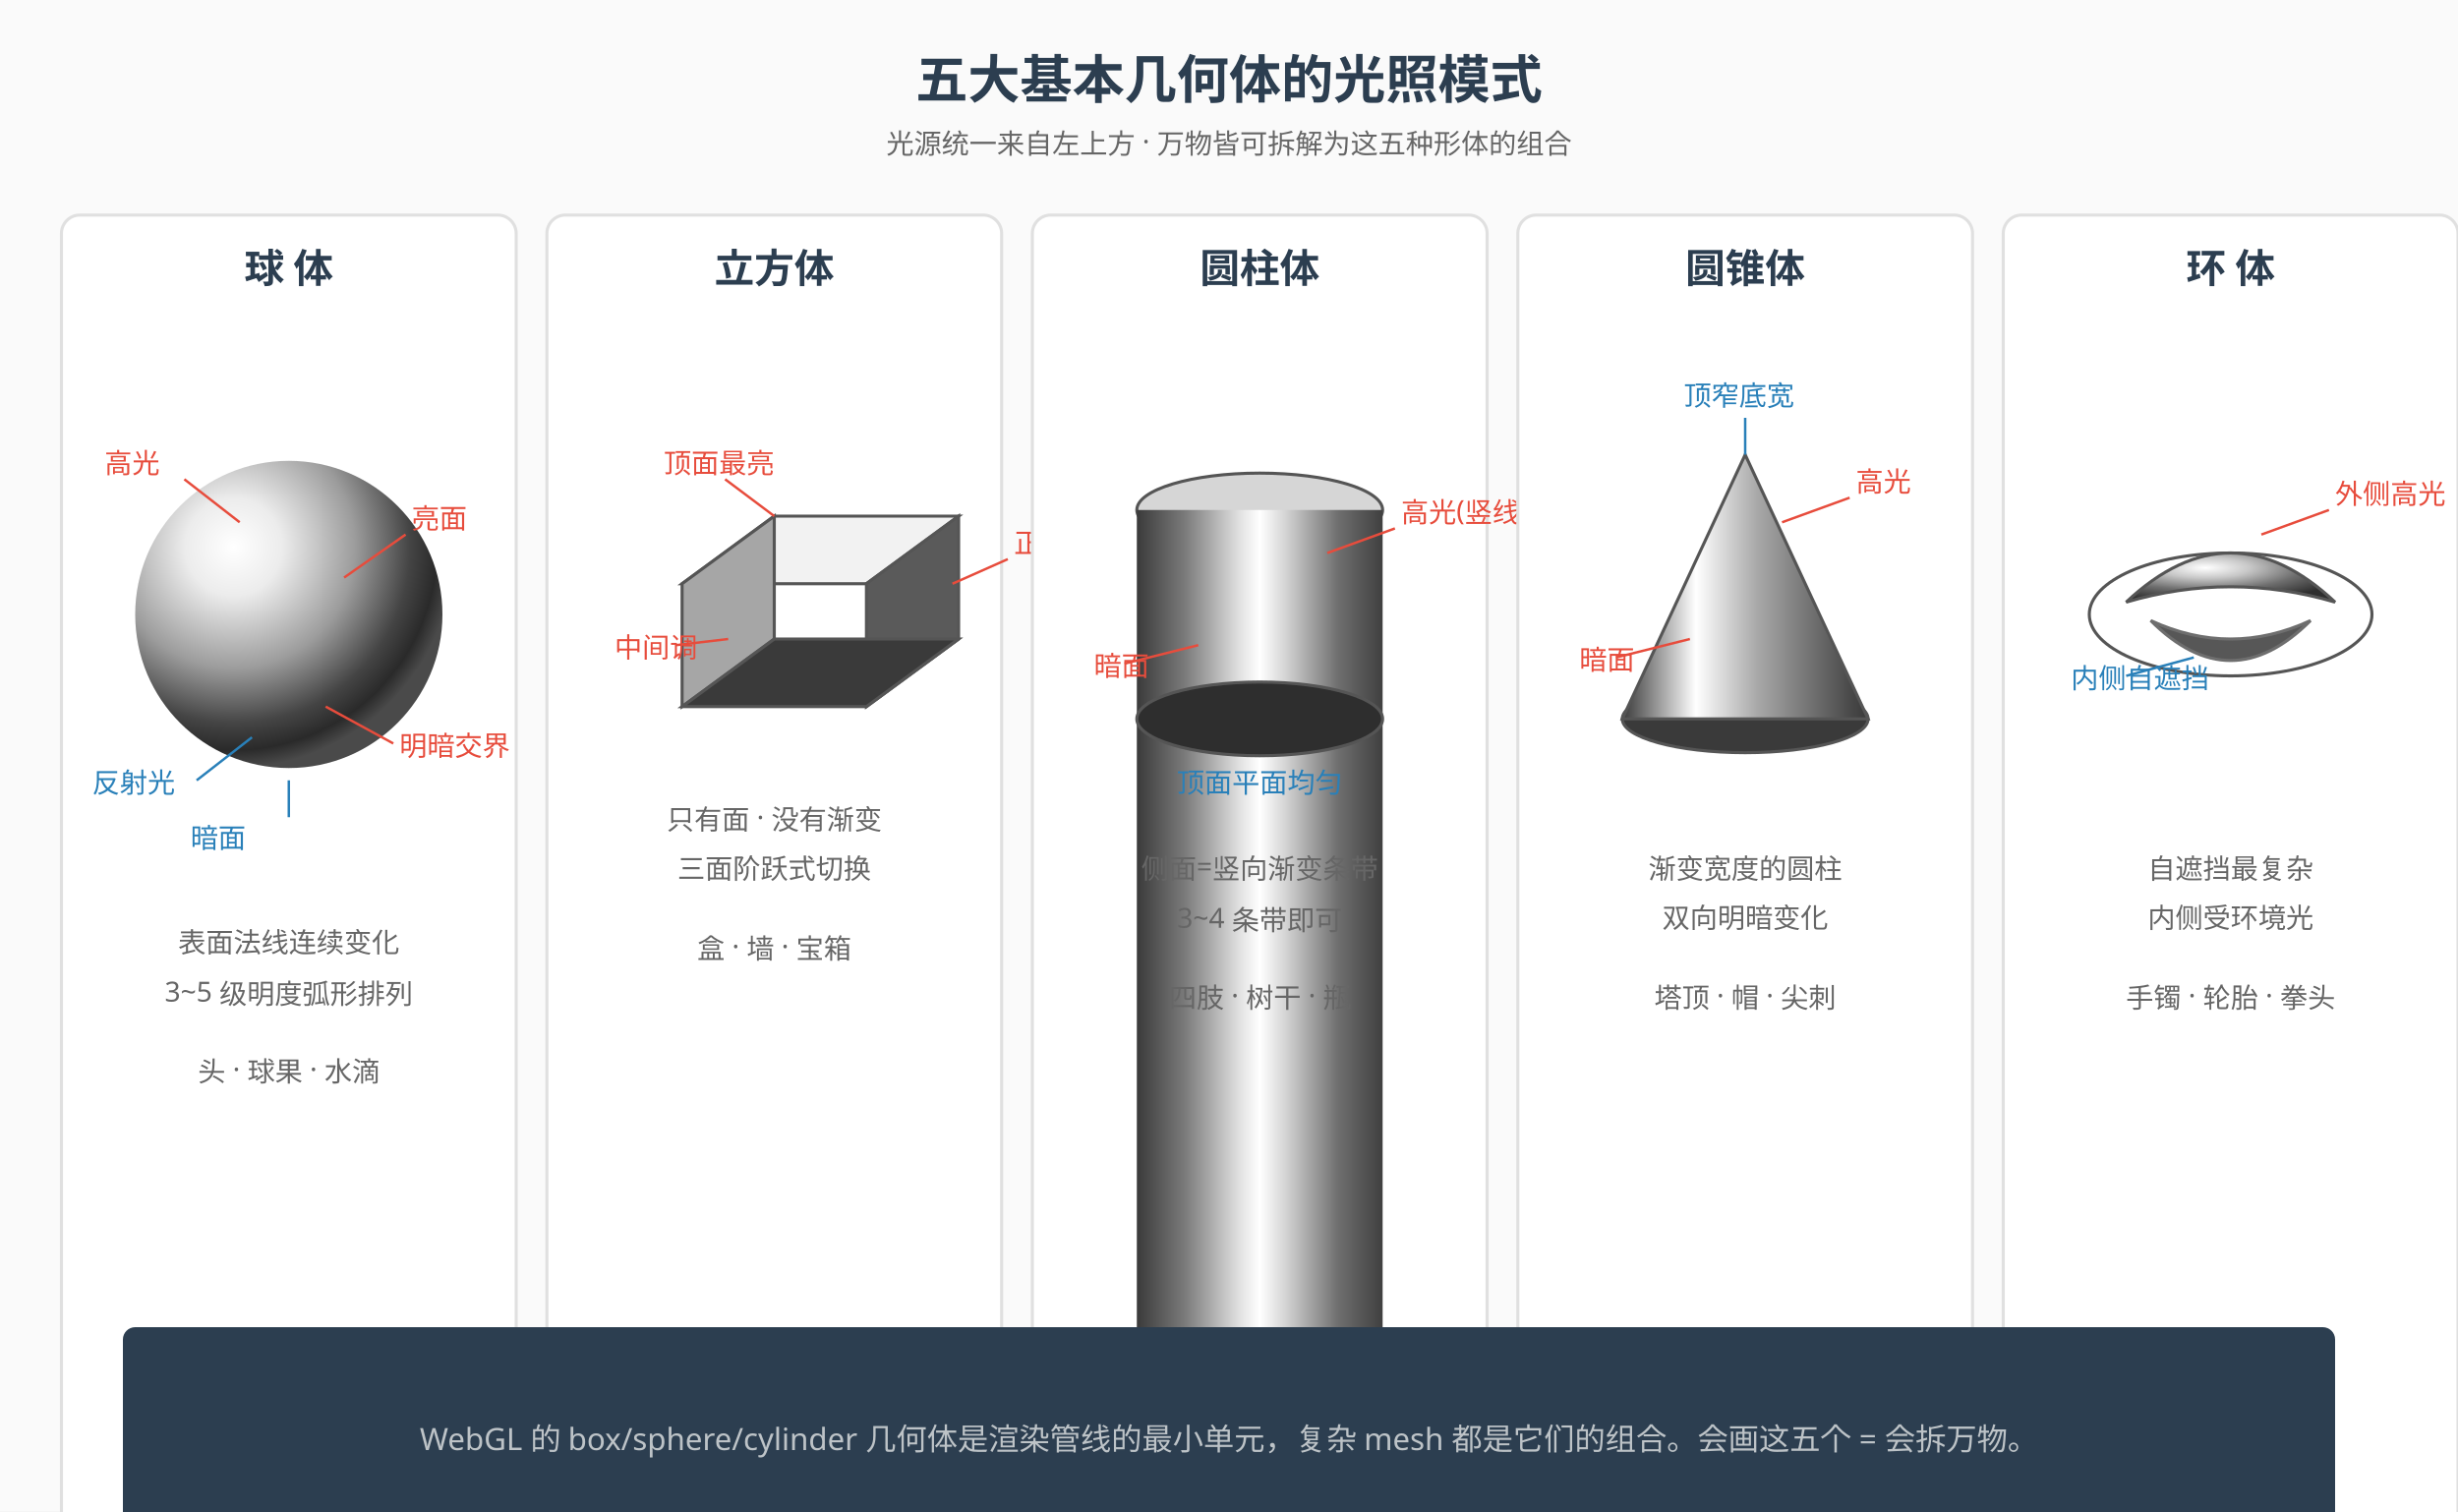
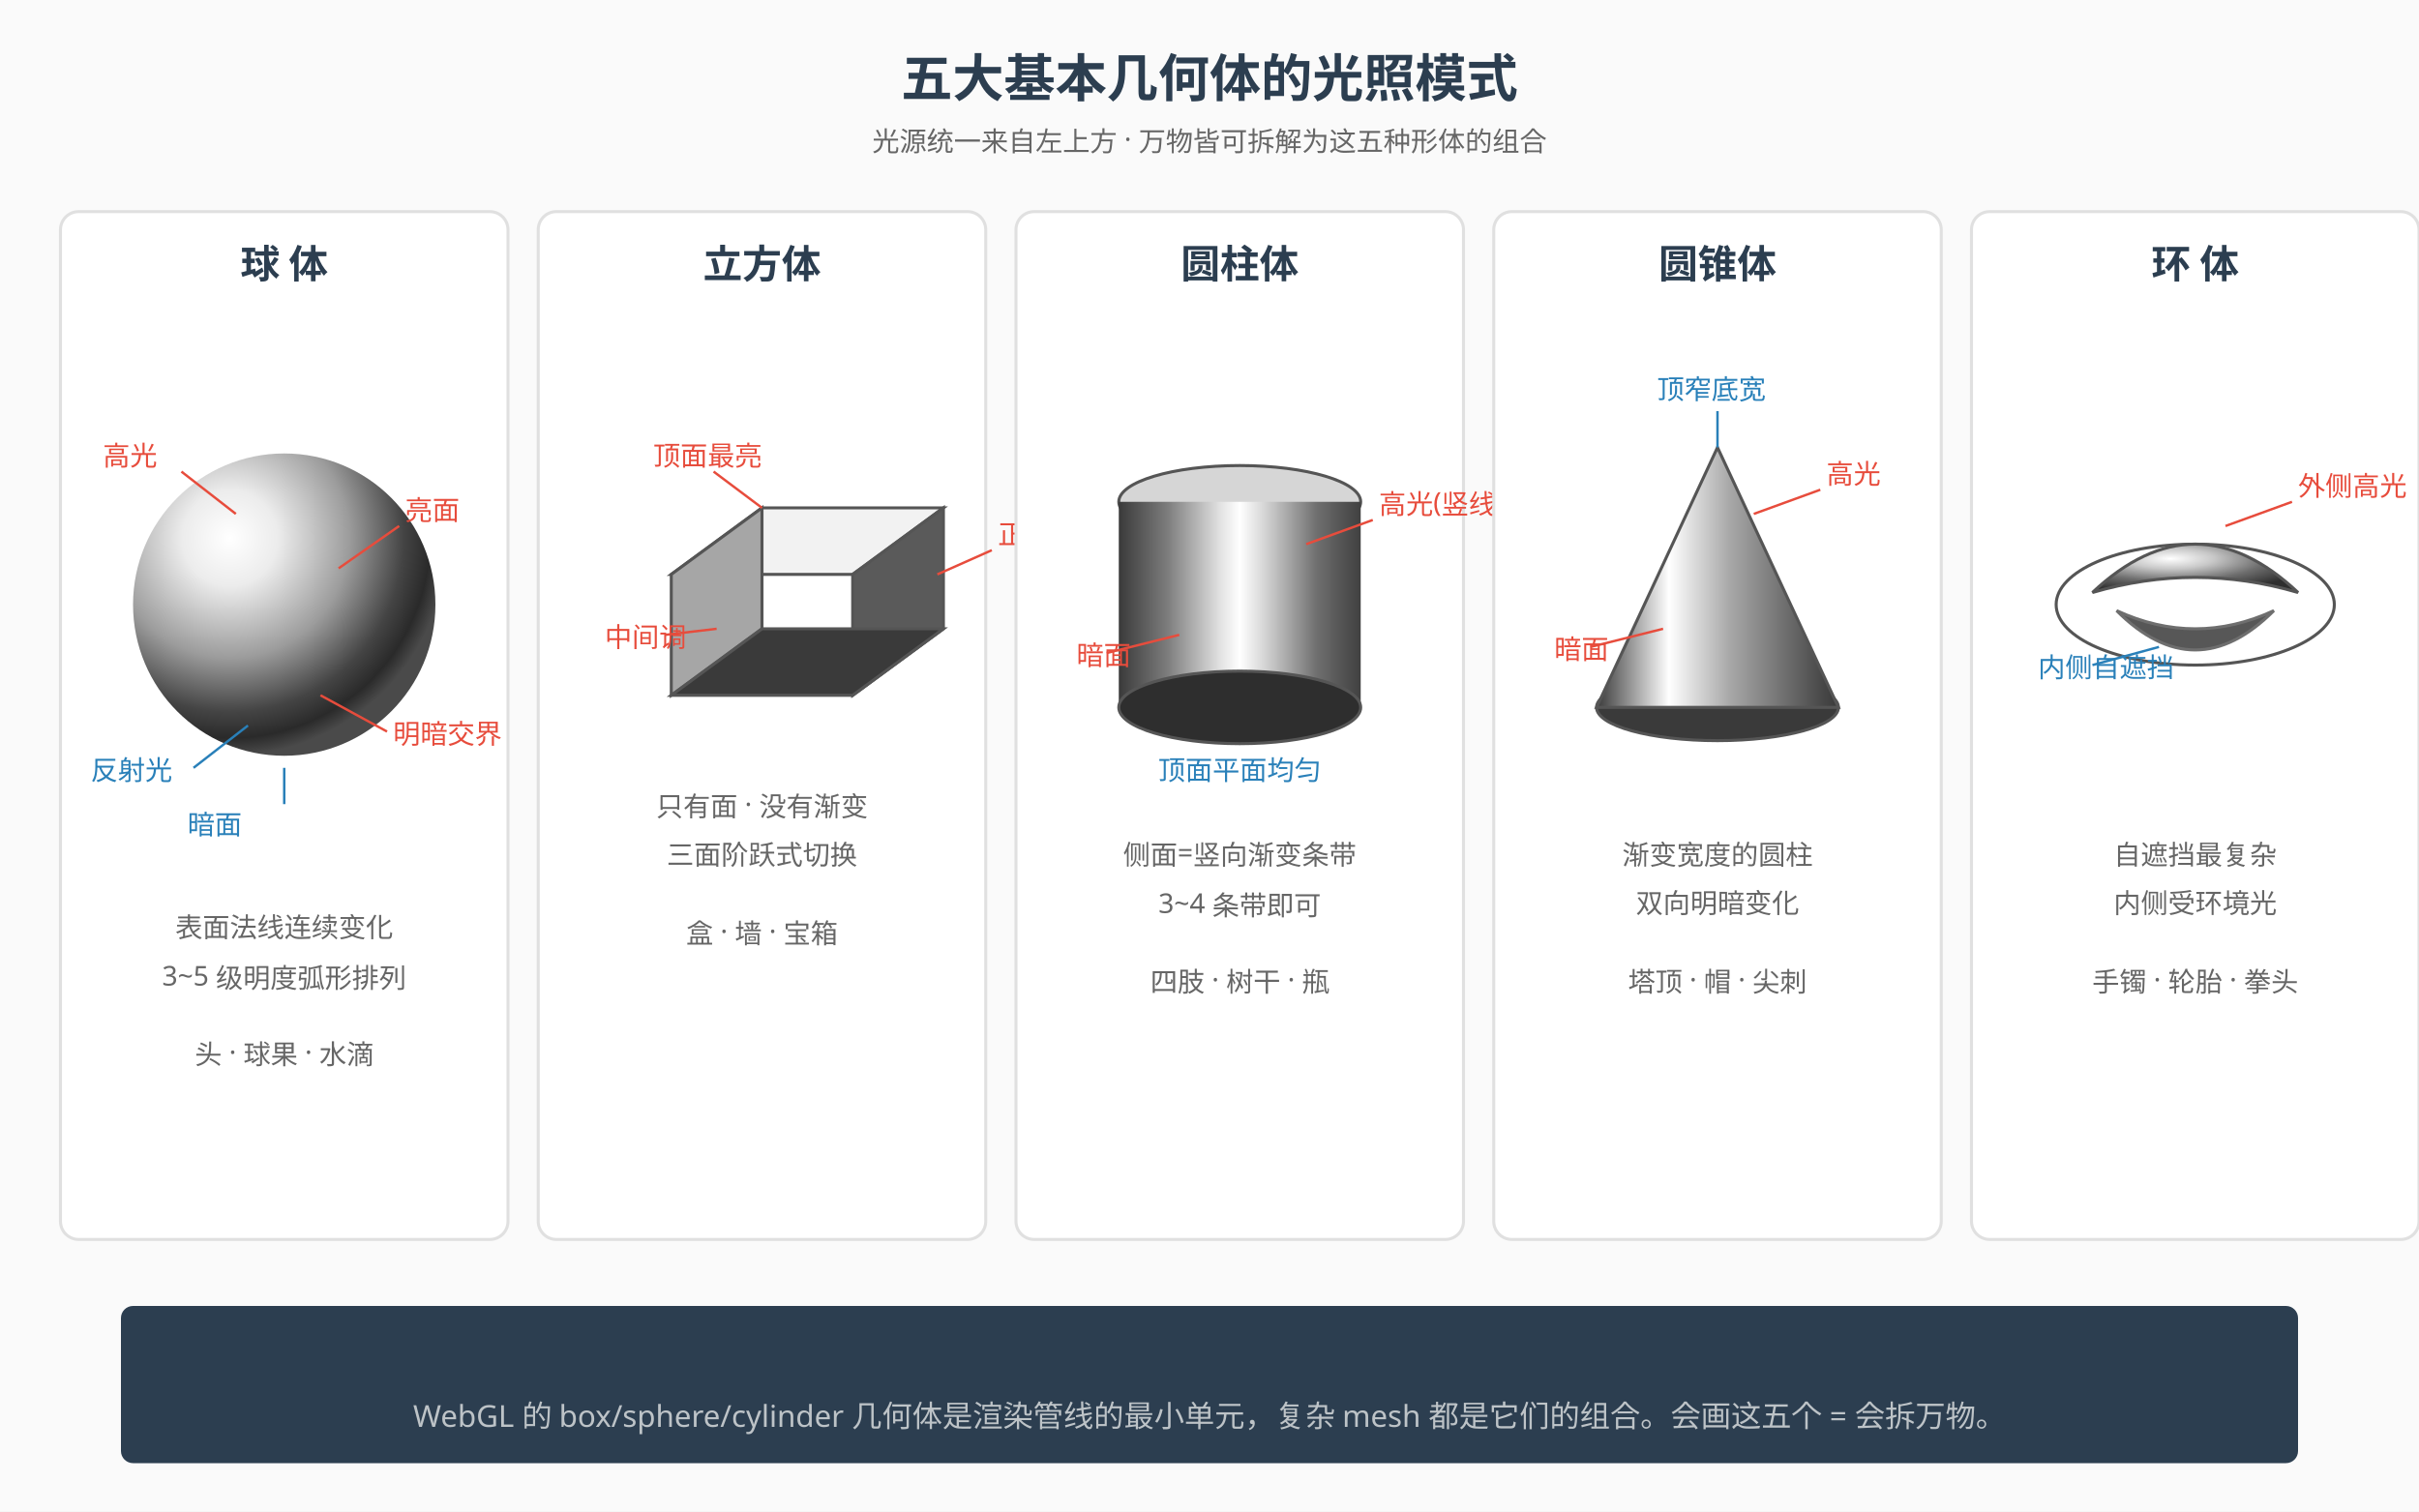
- <svg xmlns="http://www.w3.org/2000/svg" viewBox="0.0 0.0 800.0 492" width="800" height="492">
+ <svg xmlns="http://www.w3.org/2000/svg" viewBox="0 0 800 500" width="800" height="500">
  <style>
    .bg { fill: #FAFAFA; }
    .title { font-family: sans-serif; font-size: 17px; font-weight: bold; fill: #2C3E50; }
    .panel-title { font-family: sans-serif; font-size: 13px; font-weight: bold; fill: #2C3E50; }
    .lbl { font-family: sans-serif; font-size: 9px; fill: #E74C3C; }
    .lbl-blue { font-family: sans-serif; font-size: 9px; fill: #2980B9; }
    .desc { font-family: sans-serif; font-size: 9px; fill: #666; }
    .panel-bg { fill: #fff; stroke: #E0E0E0; stroke-width: 1; }
    .lead { stroke: #E74C3C; stroke-width: 0.8; }
    .lead-blue { stroke: #2980B9; stroke-width: 0.8; }
  </style>
-   <rect class="bg" width="800" height="492" />
+   <rect class="bg" width="800" height="500" />
  <text x="400" y="32" text-anchor="middle" class="title">五大基本几何体的光照模式</text>
  <text x="400" y="50" text-anchor="middle" class="desc">光源统一来自左上方 · 万物皆可拆解为这五种形体的组合</text>
  <defs>
    <radialGradient id="g-sphere" cx="32%" cy="28%" r="72%">
      <stop offset="0%" stop-color="#FFFFFF" />
      <stop offset="22%" stop-color="#ECECEC" />
      <stop offset="55%" stop-color="#9C9C9C" />
      <stop offset="80%" stop-color="#444444" />
      <stop offset="92%" stop-color="#2A2A2A" />
      <stop offset="100%" stop-color="#4A4A4A" />
    </radialGradient>
    <linearGradient id="g-cyl-side" x1="0%" y1="0%" x2="100%" y2="0%">
      <stop offset="0%" stop-color="#3A3A3A" />
      <stop offset="20%" stop-color="#7C7C7C" />
      <stop offset="42%" stop-color="#E2E2E2" />
      <stop offset="50%" stop-color="#FFFFFF" />
      <stop offset="60%" stop-color="#D6D6D6" />
      <stop offset="82%" stop-color="#6E6E6E" />
      <stop offset="100%" stop-color="#404040" />
    </linearGradient>
    <linearGradient id="g-cone" x1="0%" y1="0%" x2="100%" y2="0%">
      <stop offset="0%" stop-color="#3A3A3A" />
      <stop offset="30%" stop-color="#FFFFFF" />
      <stop offset="55%" stop-color="#A8A8A8" />
      <stop offset="100%" stop-color="#383838" />
    </linearGradient>
    <radialGradient id="g-torus" cx="38%" cy="30%" r="70%">
      <stop offset="0%" stop-color="#FFFFFF" />
      <stop offset="30%" stop-color="#C8C8C8" />
      <stop offset="65%" stop-color="#6E6E6E" />
      <stop offset="100%" stop-color="#2E2E2E" />
    </radialGradient>
  </defs>
  <g transform="translate(20, 70)">
-     <rect class="panel-bg" x="0" y="0" width="148" height="492" rx="6" />
+     <rect class="panel-bg" x="0" y="0" width="148" height="340" rx="6" />
    <text x="74" y="22" text-anchor="middle" class="panel-title">球 体</text>
    <circle cx="74" cy="130" r="50" fill="url(#g-sphere)" />
    <line x1="58" y1="100" x2="40" y2="86" class="lead" />
    <text x="14" y="84" class="lbl">高光</text>
    <line x1="92" y1="118" x2="112" y2="104" class="lead" />
    <text x="114" y="102" class="lbl">亮面</text>
    <line x1="86" y1="160" x2="108" y2="172" class="lead" />
    <text x="110" y="176" class="lbl">明暗交界</text>
    <line x1="62" y1="170" x2="44" y2="184" class="lead-blue" />
    <text x="10" y="188" class="lbl-blue">反射光</text>
    <line x1="74" y1="184" x2="74" y2="196" class="lead-blue" />
    <text x="42" y="206" class="lbl-blue">暗面</text>
    <text x="74" y="240" text-anchor="middle" class="desc">表面法线连续变化</text>
    <text x="74" y="256" text-anchor="middle" class="desc">3~5 级明度弧形排列</text>
    <text x="74" y="282" text-anchor="middle" class="desc">头 · 球果 · 水滴</text>
  </g>
  <g transform="translate(178, 70)">
-     <rect class="panel-bg" x="0" y="0" width="148" height="492" rx="6" />
+     <rect class="panel-bg" x="0" y="0" width="148" height="340" rx="6" />
    <text x="74" y="22" text-anchor="middle" class="panel-title">立方体</text>
    <g transform="translate(44, 80)">
      <polygon points="0,40 60,40 90,18 30,18" fill="#F2F2F2" stroke="#555" stroke-width="1" />
      <polygon points="0,40 30,18 30,58 0,80" fill="#A6A6A6" stroke="#555" stroke-width="1" />
      <polygon points="60,40 90,18 90,58 60,80" fill="#5A5A5A" stroke="#555" stroke-width="1" />
      <polygon points="0,80 60,80 90,58 30,58" fill="#3A3A3A" stroke="#555" stroke-width="1" />
      <line x1="30" y1="18" x2="14" y2="6" class="lead" />
      <text x="-6" y="4" class="lbl">顶面最亮</text>
      <line x1="15" y1="58" x2="-2" y2="60" class="lead" />
      <text x="-22" y="64" class="lbl">中间调</text>
      <line x1="88" y1="40" x2="106" y2="32" class="lead" />
      <text x="108" y="30" class="lbl">正面最暗</text>
    </g>
    <text x="74" y="200" text-anchor="middle" class="desc">只有面 · 没有渐变</text>
    <text x="74" y="216" text-anchor="middle" class="desc">三面阶跃式切换</text>
    <text x="74" y="242" text-anchor="middle" class="desc">盒 · 墙 · 宝箱</text>
  </g>
  <g transform="translate(336, 70)">
-     <rect class="panel-bg" x="0" y="0" width="148" height="492" rx="6" />
+     <rect class="panel-bg" x="0" y="0" width="148" height="340" rx="6" />
    <text x="74" y="22" text-anchor="middle" class="panel-title">圆柱体</text>
    <g transform="translate(34, 80)">
      <ellipse cx="40" cy="16" rx="40" ry="12" fill="#D6D6D6" stroke="#555" stroke-width="1" />
-       <rect x="0" y="16" width="80" height="492" fill="url(#g-cyl-side)" />
+       <rect x="0" y="16" width="80" height="68" fill="url(#g-cyl-side)" />
      <ellipse cx="40" cy="84" rx="40" ry="12" fill="#2E2E2E" stroke="#555" stroke-width="1" />
      <line x1="62" y1="30" x2="84" y2="22" class="lead" />
      <text x="86" y="20" class="lbl">高光(竖线)</text>
      <line x1="20" y1="60" x2="-4" y2="66" class="lead" />
      <text x="-14" y="70" class="lbl">暗面</text>
      <text x="40" y="108" text-anchor="middle" class="lbl-blue">顶面平面均匀</text>
    </g>
    <text x="74" y="216" text-anchor="middle" class="desc">侧面=竖向渐变条带</text>
    <text x="74" y="232" text-anchor="middle" class="desc">3~4 条带即可</text>
    <text x="74" y="258" text-anchor="middle" class="desc">四肢 · 树干 · 瓶</text>
  </g>
  <g transform="translate(494, 70)">
-     <rect class="panel-bg" x="0" y="0" width="148" height="492" rx="6" />
+     <rect class="panel-bg" x="0" y="0" width="148" height="340" rx="6" />
    <text x="74" y="22" text-anchor="middle" class="panel-title">圆锥体</text>
    <g transform="translate(34, 78)">
      <ellipse cx="40" cy="86" rx="40" ry="11" fill="#3A3A3A" stroke="#555" stroke-width="1" />
      <polygon points="40,0 0,86 80,86" fill="url(#g-cone)" stroke="#555" stroke-width="1" />
      <line x1="52" y1="22" x2="74" y2="14" class="lead" />
      <text x="76" y="12" class="lbl">高光</text>
      <line x1="22" y1="60" x2="-2" y2="66" class="lead" />
      <text x="-14" y="70" class="lbl">暗面</text>
      <line x1="40" y1="0" x2="40" y2="-12" class="lead-blue" />
      <text x="20" y="-16" class="lbl-blue">顶窄底宽</text>
    </g>
    <text x="74" y="216" text-anchor="middle" class="desc">渐变宽度的圆柱</text>
    <text x="74" y="232" text-anchor="middle" class="desc">双向明暗变化</text>
    <text x="74" y="258" text-anchor="middle" class="desc">塔顶 · 帽 · 尖刺</text>
  </g>
  <g transform="translate(652, 70)">
-     <rect class="panel-bg" x="0" y="0" width="148" height="492" rx="6" />
+     <rect class="panel-bg" x="0" y="0" width="148" height="340" rx="6" />
    <text x="74" y="22" text-anchor="middle" class="panel-title">环 体</text>
    <g transform="translate(34, 86)">
      <ellipse cx="40" cy="44" rx="46" ry="20" fill="none" stroke="#555" stroke-width="1" />
      <path d="M6,40 Q40,8 74,40 Q40,30 6,40 Z" fill="url(#g-torus)" stroke="#555" stroke-width="1" />
      <path d="M14,46 Q40,72 66,46 Q40,58 14,46 Z" fill="#3A3A3A" stroke="#555" stroke-width="1" opacity="0.85" />
      <line x1="50" y1="18" x2="72" y2="10" class="lead" />
      <text x="74" y="8" class="lbl">外侧高光</text>
      <line x1="28" y1="58" x2="6" y2="64" class="lead-blue" />
      <text x="-12" y="68" class="lbl-blue">内侧自遮挡</text>
    </g>
    <text x="74" y="216" text-anchor="middle" class="desc">自遮挡最复杂</text>
    <text x="74" y="232" text-anchor="middle" class="desc">内侧受环境光</text>
    <text x="74" y="258" text-anchor="middle" class="desc">手镯 · 轮胎 · 拳头</text>
  </g>
-   <rect x="40" y="432" width="720" height="492" rx="4" fill="#2C3E50" />
+   <rect x="40" y="432" width="720" height="52" rx="4" fill="#2C3E50" />
  <text x="400" y="472" text-anchor="middle" style="font-family:sans-serif;font-size:10px;fill:#BDC3C7;">WebGL 的 box/sphere/cylinder 几何体是渲染管线的最小单元，复杂 mesh 都是它们的组合。会画这五个 = 会拆万物。</text>
</svg>
